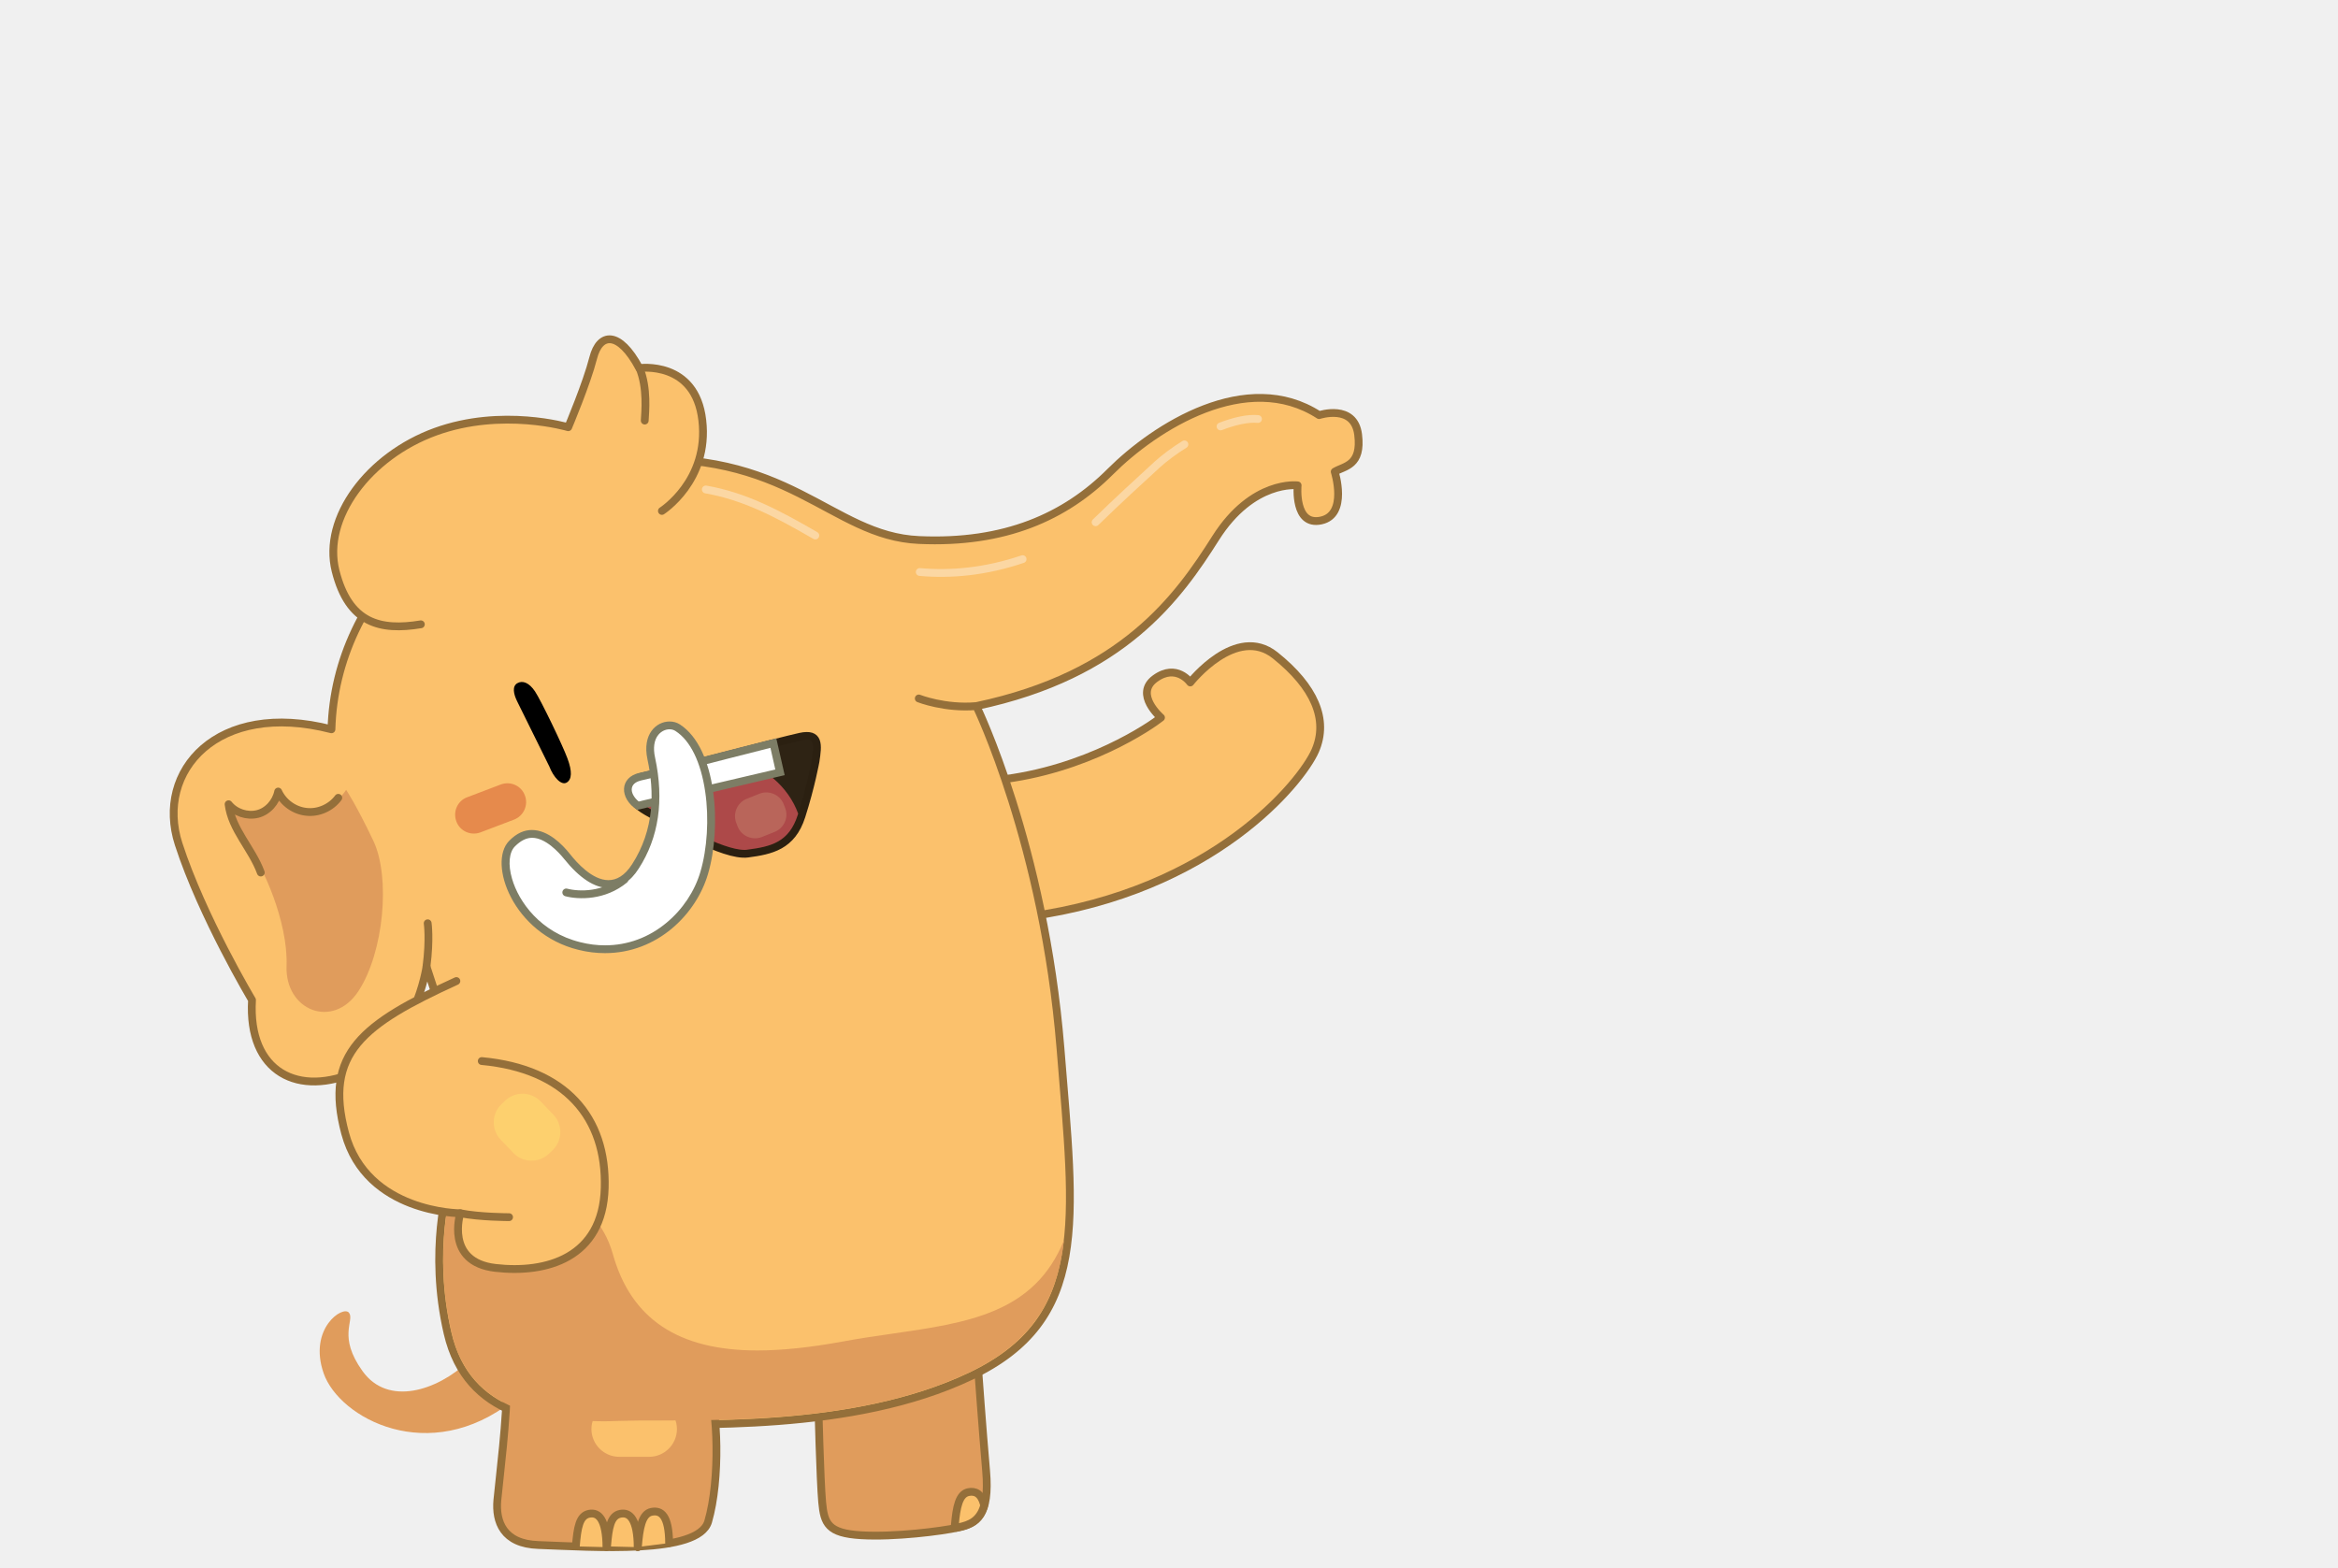
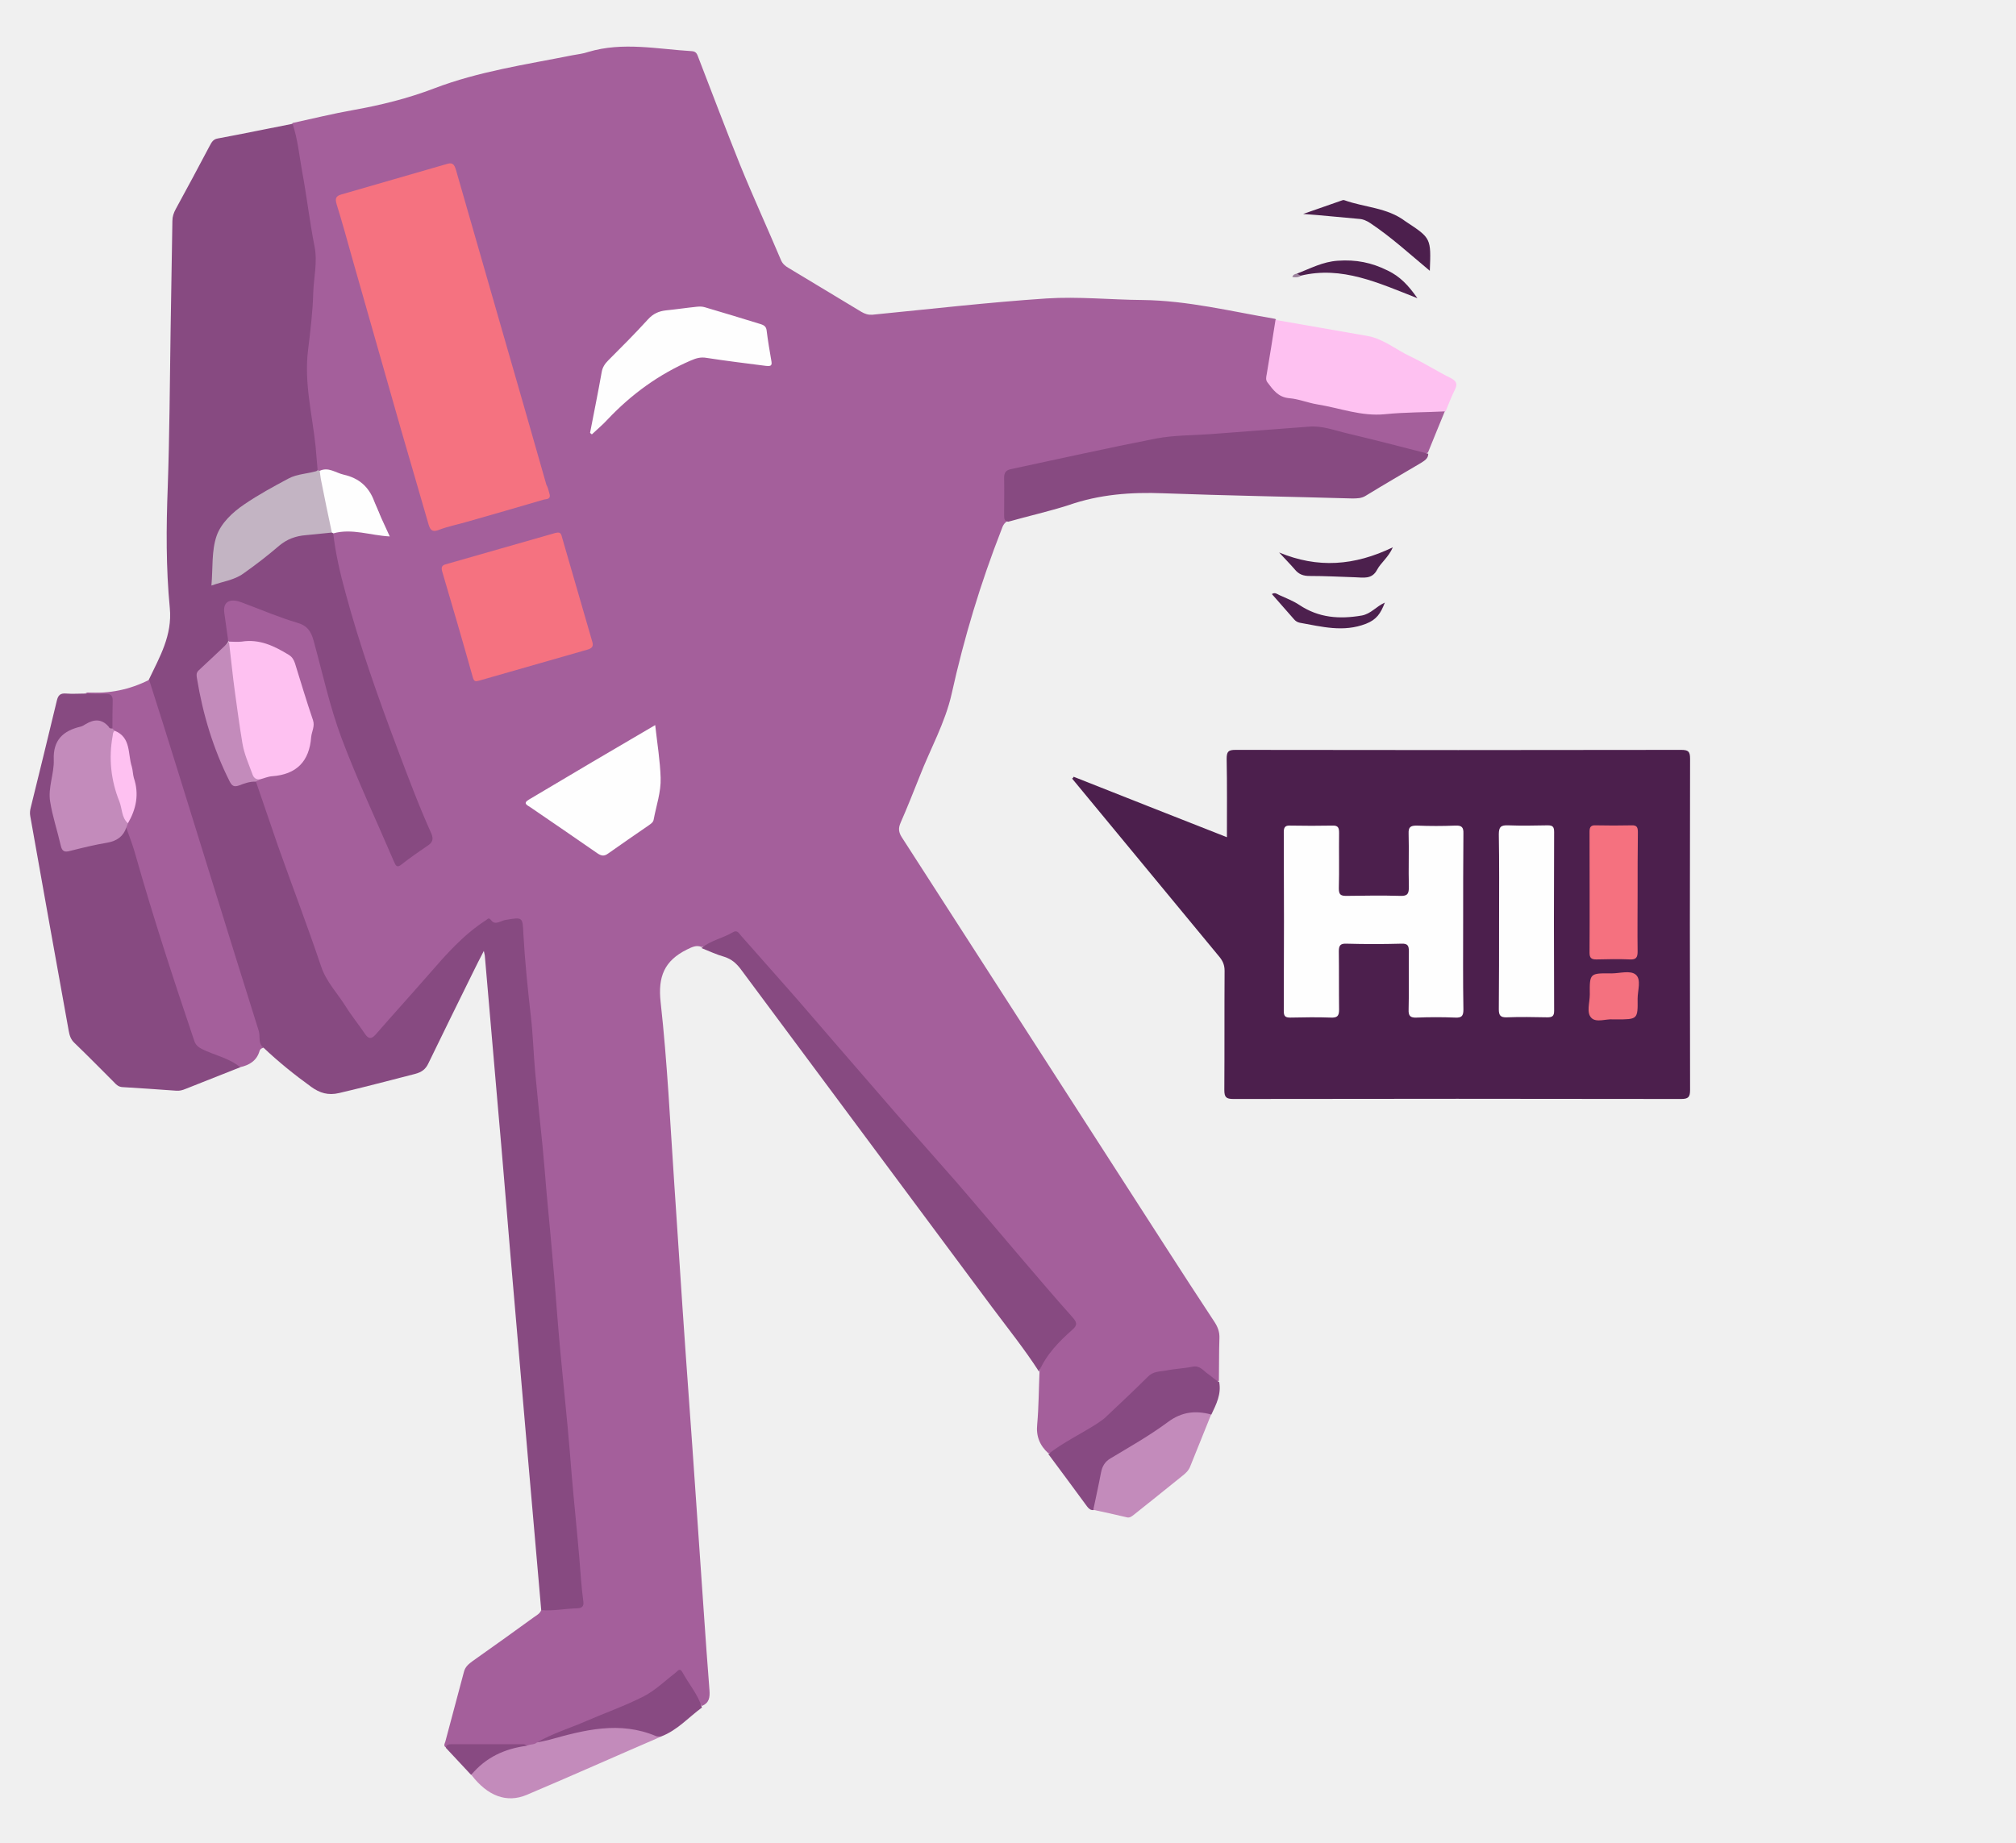
- <svg xmlns="http://www.w3.org/2000/svg" height="803.1" width="1197.829" viewBox="0 0 1197.828 803.1" id="Layer_1">
-   <path id="path6218" d="M419.214 718.721s1 40 2 51 3 16 20 17 41-2 50-4 16-6 14-29-4-51-4-51" class="st6" fill="#e09c5c" stroke="#946f3a" stroke-width="4" stroke-linecap="round" stroke-linejoin="round" stroke-miterlimit="10" />
-   <path id="path6220" d="M504.214 771.521l-.1-.6c-1.5-5.7-4.5-7-8-6.3-4.8 1-6.1 7.7-6.9 16.7 0 .4-.1.8-.1 1.3l.7.3c.4-.1.9-.2 1.3-.3 5.9-1.2 10.9-3.4 13.1-11.1z" class="st2" fill="#fbc16c" stroke="#946f3a" stroke-width="4" stroke-linecap="round" stroke-linejoin="round" stroke-miterlimit="10" />
-   <path id="path6222" d="M510.814 399.721c46-5 79-28 84-32 0 0-14-12-3-20s18 2 18 2 23.5-29.9 43.5-13.9c20 16 27.5 32.9 20.5 48.9s-52 72-147 85" class="st2" fill="#fbc16c" stroke="#946f3a" stroke-width="4" stroke-linecap="round" stroke-linejoin="round" stroke-miterlimit="10" />
-   <path id="path6224" d="M239.814 697.721c-16 15-41 23-54 5s-4-26-7-30-21 8-13 31 54 48 97 14" class="st4" fill="#e09c5c" />
-   <path id="path6226" d="M500.214 361.821s34.6 70.9 43.1 175.4c7.2 89 15 139-46 168s-142 24-180 25-78-4-88-47 .5-76.5.5-76.5 1.4-71.2-2.1-82.7-9.2-28.7-9.2-28.7-5.7 40.1-35.5 53.6c-29.8 13.6-56.1.8-53.9-36.5 0 0-25.5-42.6-37.6-79.9-12.1-37.3 19.8-73.9 78.3-58.8 2-71 63.6-130.7 149.1-137.7 85.4-7.1 106.3 38.7 151.9 40.7 44 2 75-12 98-35s70-53 107-29c0 0 18-6 20 10s-7 16-12 19c0 0 7 22-7 25s-12-18-12-18-23-3-42 27-47.2 70.2-122.6 86.1c-16.1 1.4-29.5-3.9-29.5-3.9" class="st2" fill="#fbc16c" stroke="#946f3a" stroke-width="4" stroke-linecap="round" stroke-linejoin="round" stroke-miterlimit="10" />
-   <path id="path6228" d="M259.814 704.721c0 23-4 53-5 64s3 22.4 21 23c28 1 82 5 87-12 6.3-21.6 5-58 0-70" class="st6" fill="#e09c5c" stroke="#946f3a" stroke-width="4" stroke-linecap="round" stroke-linejoin="round" stroke-miterlimit="10" />
-   <path id="path6230" d="M295.014 792.421c.8-9.7 1.8-15.7 6.8-16.7s8.8 3.1 8.9 17.1" class="st2" fill="#fbc16c" stroke="#946f3a" stroke-width="4" stroke-linecap="round" stroke-linejoin="round" stroke-miterlimit="10" />
-   <path id="path6232" d="M311.014 792.421c.8-9.7 1.8-15.7 6.8-16.7s8.8 3.1 8.9 17.1" class="st2" fill="#fbc16c" stroke="#946f3a" stroke-width="4" stroke-linecap="round" stroke-linejoin="round" stroke-miterlimit="10" />
-   <path id="path6234" d="M326.814 792.721c.8-9.7 2-17 7-18s8.9 2.1 9 16" class="st2" fill="#fbc16c" stroke="#946f3a" stroke-width="4" stroke-linecap="round" stroke-linejoin="round" stroke-miterlimit="10" />
-   <path id="path6236" d="M332.614 746.521h-15.4c-7.8 0-14.2-6.4-14.2-14.2 0-7.8 6.4-14.2 14.2-14.2h15.4c7.8 0 14.2 6.4 14.2 14.2 0 7.8-6.4 14.2-14.2 14.2z" fill="#fbc16c" />
-   <path id="path6238" d="M127.014 433.921c7.3 9.1 20.6 38.2 19.8 61-.9 22.9 23.8 32.8 36.8 13 13-19.8 16.6-58.4 7.6-77.2-9-18.9-13.9-26-13.9-26s-4.9 9-17.5 10.8c-12.6 1.8-13-3.1-17.3-9.8 0 0 .6 7.4-10.6 11.5-11.2 4.2-14.8-5-14.8-5s2.7 12.7 9.9 21.7z" class="st4" fill="#e09c5c" />
-   <path id="path6240" d="M309.314 728.321c-21.3 0-36.8-2.7-48.9-8.4-15.4-7.3-25-19.4-29.1-37.2-9.8-42 .4-75.1.5-75.4l.1-.3v-.3s.1-3.7.1-9.7c13.9.5 33.3 2.8 50.3 10.8 16.8 7.9 27.4 19.6 31.6 34.6 9.3 33.4 33.5 49.6 74.1 49.6 12.6 0 27-1.5 43.9-4.6 8.6-1.6 17.1-2.8 25.3-4 38.7-5.6 72.8-10.5 87.9-47.9-3.3 28.9-14.8 51.7-48.6 67.8-51.3 24.4-116.2 24.5-159.1 24.6-7.7 0-14.3 0-20.1.2-2.9.1-5.5.2-8 .2z" class="st4" fill="#e09c5c" />
-   <path id="path6242" d="M417.814 390.121c1.3-8.5 2-14.7-7.8-12.6-9.8 2.1-69.8 18-80.5 20.3-10.8 2.3-8.7 12.1 1.8 18s39.7 23.2 51.7 21.6c12-1.6 22.7-3.8 27.6-19.2 4.9-15.3 7.2-28.1 7.2-28.1z" fill="#2e2314" stroke="#2b2011" stroke-width="4" stroke-linecap="round" stroke-linejoin="round" stroke-miterlimit="10" />
-   <g transform="translate(-77.18575 15.82051)" id="g6244">
-     <path id="path6246" d="M458.6 419.7c-11.4 0-36.3-14.2-46.9-20.2l-2.2-1.3c-5.1-2.9-8.4-7.1-7.9-10.2.3-2 2.3-3.4 5.5-4.1 5.5-1.2 24-5.9 41.8-10.5l3.8-1c15.9 4.2 28.4 14.9 33.4 28.7l-.2.7c-4.5 14-13.6 16.2-25.9 17.8-.5.1-.9.1-1.4.1z" fill="#ad4949" />
+ <svg xmlns="http://www.w3.org/2000/svg" version="1.1" id="Layer_1" x="0px" y="0px" viewBox="0 0 780 713.2" style="enable-background:new 0 0 780 713.2;" xml:space="preserve">
+   <style type="text/css">
+ 	.st0{display:none;fill:#FDFDFD;}
+ 	.st1{fill:#A45F9B;}
+ 	.st2{fill:#874A81;}
+ 	.st3{fill:#4C1F4D;}
+ 	.st4{fill:#FEC1F1;}
+ 	.st5{fill:#874A82;}
+ 	.st6{fill:#C38BBB;}
+ 	.st7{fill:#884A82;}
+ 	.st8{fill:#4C204D;}
+ 	.st9{fill:#4D204E;}
+ 	.st10{fill:#9B829C;}
+ 	.st11{fill:#F57280;}
+ 	.st12{fill:#FEFEFE;}
+ 	.st13{fill:#C3B4C3;}
+ 	.st14{fill:#F5717F;}
+ 	.st15{fill:#F4717F;}
+ </style>
+   <g>
+     <g>
+       <path class="st0" d="M390,713.2c-128.8,0-257.7,0-386.5,0.1c-2.7,0-3.5-0.5-3.5-3.4C0.1,474.4,0.1,239,0,3.6C0,0.4,0.8,0,3.7,0    c257.5,0.1,515.1,0.1,772.6,0c3,0,3.7,0.5,3.7,3.6c-0.1,235.3-0.1,470.6,0,705.9c0,3.4-0.9,3.8-3.9,3.8    C647.4,713.2,518.7,713.2,390,713.2z" />
+       <path class="st1" d="M172.6,676.3c-1.1-0.6-0.6-1.4-0.3-2.3c2.4-9,4.8-18,7.2-27c0.5-2,1.9-3.1,3.4-4.2    c7.9-5.6,15.8-11.2,23.6-16.9c1.1-0.8,2.4-1.4,2.9-2.8c3.6-2.1,7.6-0.9,11.4-1.5c3-0.5,3.8-1.4,3.6-4.5    c-1.7-18.3-3.2-36.5-4.9-54.8c-1.7-18.1-3.3-36.3-4.9-54.4c-1.6-18-3.2-36-4.8-54.1c-1.4-15.4-2.9-30.8-4.2-46.2    c-1.3-15.3-3-30.5-4-45.9c-0.3-5.2-0.8-5.6-5.8-4.6c-1.8,0.4-3.7,0.9-5.6,0.3c-1.7-0.5-2.8,0.6-4.1,1.4c-7.4,5-13.2,11.8-19,18.5    c-6.2,7.2-12.6,14.1-18.8,21.4c-0.6,0.7-1.2,1.3-1.9,1.9c-2.7,2.3-4.1,2.4-6.2-0.5c-5-6.7-10-13.5-14.5-20.5    c-2.7-4.2-3.7-9.3-5.4-14c-7.1-19.6-14.1-39.3-21.1-58.9c-0.5-1.4-1.1-2.8-0.6-4.4c0.4-0.8,1.1-1.3,1.8-1.7    c3.8-1.6,7.8-2.5,11.8-3.5c2.9-0.7,4.3-2.4,5.2-5.2c2.4-7.3,3.6-14.4-0.1-21.7c-1.2-2.4-1.6-5.2-2.5-7.9    c-3.1-9.4-8.6-13.3-18.5-13.3c-2.6,0-5.3,0.5-7.8-0.7c-2.9-4.1-2.3-9-2.8-13.7c-0.1-1.4,1.2-2,2.4-2.5c2.4-0.9,4.7-0.4,6.9,0.4    c6.7,2.5,13.3,5.1,20.1,7.3c4.2,1.4,6.3,3.9,7.3,8c2.3,9.3,5.3,18.5,7.7,27.8c3.3,12.8,9.4,24.5,14.4,36.6    c2.6,6.2,5.3,12.4,8,18.6c1.1,2.5,2.2,3.1,4.4,1.2c2-1.7,4.2-3.2,6.4-4.6c2.8-1.8,3-3.8,1.8-6.7c-5.9-13.5-11.2-27.3-16.1-41.2    c-8-22.7-16.4-45.4-20.6-69.3c-0.3-1.5-0.7-2.9,0.2-4.4c2.8-1.8,5.8-1.9,9-1.4c3.2,0.5,6.4,1,9.6,1.4c0.4,0,0.7,0.1,1.1-0.1    c-1.4-13.6-10.9-22.6-25.1-23.5c-0.4-0.2-0.7-0.5-0.9-0.9c-1.9-8-2-16.3-3.5-24.4c-2.3-12.1-0.7-24.1,0.6-36.1    c1.5-14,1.9-27.8-1.3-41.6c-2.1-9-3.2-18.2-4.9-27.2c-0.3-1.5-0.5-3,0-4.4c7.8-1.7,15.5-3.6,23.4-5c10.7-1.9,21.2-4.5,31.4-8.4    c17.3-6.6,35.4-9.2,53.4-12.8c2.1-0.4,4.2-0.6,6.2-1.3c13.4-4,26.7-1.1,40.1-0.3c1.9,0.1,2.1,1.5,2.6,2.7    c5.3,13.7,10.5,27.5,16,41.2c5,12.3,10.6,24.5,15.8,36.8c0.6,1.5,1.6,2.4,3,3.2c9.4,5.7,18.8,11.3,28.2,17    c1.4,0.8,2.6,1.2,4.2,1.1c22.5-2.2,44.9-4.8,67.4-6.3c12.3-0.8,24.7,0.5,37.1,0.6c17.5,0.2,34.3,4.4,51.4,7.3    c1.3,1.4,0.8,3,0.6,4.6c-0.8,4.9-1.9,9.8-2.6,14.7c-0.6,4.6,1.5,8.3,5.9,9.4c10,2.4,20,5.3,30.3,6.5c8.3,1,16.9-0.4,25.3-0.8    c2.2-0.1,4.5-1,6.3,0.9c-2.2,5.4-4.5,10.9-6.7,16.4c-1.7,1.2-3.4,0.4-5,0c-10.3-2.6-20.6-5-30.8-8c-7-2.1-13.9-0.8-20.8-0.4    c-8.5,0.5-16.9,1.4-25.4,1.8c-17.2,0.7-34,3.6-50.6,7.5c-8.7,2.1-17.5,3.9-26.3,5.8c-3,0.6-4.3,2-4.1,5.1    c0.2,4.9-0.3,9.7,0.6,14.6c-1.5,0.7-2.1,1.9-2.6,3.4c-8.1,20.7-14.5,41.9-19.3,63.6c-2.5,11.2-8.3,21.4-12.4,32    c-2.4,6-4.8,12.1-7.4,18c-0.9,2.1-0.7,3.6,0.5,5.5c34,52.8,68,105.6,102,158.4c6.3,9.8,12.6,19.5,19,29.2c1.3,2,2,3.9,1.9,6.3    c-0.2,5.5-0.1,11-0.2,16.5c-2.2,0.5-3.4-1.2-4.8-2.4c-2.2-1.8-4.5-3.1-7.5-2.1c-0.6,0.2-1.2,0.1-1.9,0.2c-7.1,0.3-13,2.4-18,8.1    c-8.8,10-20,17.1-31.7,23.5c-0.7,0.4-1.4,0.7-2.1,0.7c-3.3-3-4.8-6.6-4.3-11.2c0.6-6.8,0.6-13.7,0.9-20.5c1-5.2,4.1-8.9,7.7-12.5    c7.6-7.7,7-4.8,0.2-12.9c-13-15.5-26.2-30.8-39.4-46.1c-11-12.7-22.1-25.4-33.2-38c-9.3-10.6-18.5-21.3-27.8-31.9    c-7.3-8.4-14.6-16.7-21.8-25.2c-2.1-2.5-4.1-3.1-7.1-1.4c-2.9,1.6-6,3.1-9.3,3.8c-2.1-0.9-3.7,0-5.8,1    c-8.6,4.3-11.2,10.4-10.1,20.3c2.6,23.4,3.7,47,5.3,70.6c1.1,16.1,2.1,32.1,3.2,48.2c1.6,23.7,3.4,47.3,5,71    c1.1,15.4,2.1,30.9,3.2,46.3c0.7,10.1,1.4,20.2,2.2,30.2c0.2,2.8-0.1,4.9-2.9,6.1c-2.8-3.2-4.6-7.1-6.8-10.7    c-1.2-2.1-2.5-2.7-4.4-0.9c-9.4,9.2-21.9,12.7-33.4,17.8c-6.3,2.8-12.8,4.8-18.9,8.2c-1.5,0.9-3,1.2-4.7,1.1    C193.1,676,182.8,675.9,172.6,676.3z" />
+       <path class="st2" d="M99,302.4c2.9,8.4,5.7,16.7,8.6,25.1c5.5,15.5,11.4,30.9,16.6,46.4c2,6,6.3,10.4,9.5,15.5    c2.3,3.7,5.1,7.1,7.5,10.7c1.3,1.9,2.4,2.2,4.1,0.3c6.8-7.8,13.7-15.4,20.5-23.2c6.7-7.7,13.4-15.4,22.1-21c0.8-0.5,1.1-1.4,2.2,0    c1.5,2,3.7,0.1,5.5-0.2c6.7-1.1,6.6-1.2,6.9,5.5c0.6,10.6,1.7,21.3,2.9,31.9c0.8,6.9,1,13.9,1.6,20.8c0.9,9.8,1.9,19.5,2.9,29.2    c0.6,6.2,1.1,12.4,1.6,18.5c1,10.6,2,21.2,2.9,31.9c0.8,9.8,1.5,19.6,2.4,29.3c0.9,9.6,1.9,19.2,2.8,28.9    c0.6,6.3,1.1,12.6,1.6,18.9c0.9,10.5,2,21,2.9,31.5c0.5,5.8,0.8,11.6,1.6,17.4c0.2,1.6-0.3,2.5-2.2,2.6c-4.7,0.1-9.4,1.1-14.1,0.7    c-1.8-20.6-3.6-41.3-5.4-61.9c-2.2-25.1-4.3-50.2-6.5-75.4c-1.6-18.9-3.1-37.8-4.8-56.7c-1.7-19.6-3.4-39.3-5.1-59    c0-0.5-0.2-0.9-0.4-2.1c-1.6,3.1-2.9,5.6-4.1,8.1c-5.8,11.8-11.6,23.5-17.3,35.3c-1.1,2.4-2.6,3.5-5.2,4.2    c-9.8,2.5-19.5,5.1-29.4,7.4c-4.2,1-7.5,0-10.8-2.4c-6.5-4.7-12.7-9.7-18.5-15.2c-1.3-0.4-2-1.3-2.3-2.6    c-3.1-13.6-7.9-26.8-12-40.2c-9.6-31.1-19.3-62.3-29-93.4c-0.6-2-1.7-4-1-6.2c4.2-8.8,9.1-17.1,8.1-27.7    c-1.5-15.5-1.4-31.2-0.8-46.8c0.7-20.1,0.8-40.2,1.1-60.3c0.2-14.2,0.5-28.5,0.7-42.7c0-1.7,0.5-3.1,1.3-4.6    c4.4-8.1,8.8-16.2,13.1-24.4c0.7-1.3,1.3-2.6,3.1-2.9c9.7-1.8,19.3-3.8,29-5.7c2,6,2.6,12.3,3.7,18.5c1.8,9.6,2.9,19.4,4.8,29    c1.2,6.1-0.3,11.9-0.5,17.8c-0.2,7.4-1.1,14.8-2,22.2c-1.6,12.7,1.6,24.9,2.9,37.3c0.3,3.1,0.5,6.2,0.8,9.3    c-1.1,1.7-3,1.7-4.6,2.1c-13.1,3.9-24.3,10.8-32.8,21.7c-1.8,2.3-1.5,5.2-1.9,7.9c-0.4,2.8,0,5.7-0.6,8.6c-0.4,1.8,0.3,2.7,2.2,2    c3.4-1.1,7-2,9.8-4.4c4-3.4,8.4-6.3,12.4-9.7c2.7-2.3,5.6-3.8,9.1-4c3.8-0.2,7.7-1,11.5-0.7c0.4,0.1,0.7,0.4,0.9,0.7    c0.9,7.9,2.7,15.7,4.8,23.3c5.5,20.3,12.5,40.2,19.9,59.8c4.2,11.2,8.4,22.4,13.3,33.3c0.8,1.9,0.6,3.3-1.2,4.5    c-3.5,2.4-7,4.8-10.3,7.4c-1.8,1.5-2.3,0.5-2.9-0.9c-6.8-15.9-14.2-31.6-20.3-47.8c-4.6-12.3-7.4-25.3-10.9-38    c-1-3.5-2.4-5.7-6.3-6.8c-6.8-2-13.3-4.8-20-7.3c-0.9-0.4-1.9-0.7-2.8-1c-3.9-1-6,0.7-5.4,4.6c0.5,3.6,1,7.1,1.5,10.7    c0,0.2-0.1,0.4-0.1,0.6c-2.5,3.6-5.9,6.4-9,9.5c-1.8,1.8-2.3,3.6-1.8,6c2.3,12.5,5.6,24.5,11.5,35.9c1.3,2.4,2.5,3,5,2.2    C95.6,301.9,97.4,300.8,99,302.4z" />
+       <path class="st3" d="M415.4,300.6c19.6,7.8,39.3,15.5,59.3,23.4c0-10.4,0.1-20.3-0.1-30.3c0-2.8,0.6-3.5,3.4-3.5    c57.5,0.1,114.9,0.1,172.4,0c2.8,0,3.5,0.6,3.5,3.4c-0.1,42.7-0.1,85.5,0,128.2c0,2.8-0.7,3.5-3.5,3.5    c-57.7-0.1-115.4-0.1-173.2,0c-2.8,0-3.5-0.7-3.5-3.5c0.1-15.4,0-30.7,0.1-46.1c0-2.1-0.6-3.7-2-5.4c-19-23-38-46-57-69    C415.2,301.1,415.3,300.8,415.4,300.6z" />
+       <path class="st2" d="M93,413c-7.1,2.8-14.1,5.6-21.2,8.4c-1.2,0.5-2.3,0.8-3.6,0.7c-7-0.5-14-1-20.9-1.4c-1.4-0.1-2.3-0.9-3.1-1.8    c-5.1-5.1-10.2-10.3-15.4-15.3c-1.4-1.3-1.9-2.9-2.2-4.6c-5-27.7-10-55.5-14.9-83.2c-0.2-1.1-0.1-2.2,0.2-3.3    c3.4-13.8,6.8-27.6,10.1-41.4c0.5-2.1,1.4-2.9,3.6-2.7c2.5,0.2,5,0,7.5,0c2.8-0.5,5.7,0,8.5-0.3c2.3-0.2,3.2,1,3.2,3    c0.1,3.3,0.5,6.7-0.3,10c-1,2.1-2.5,1.4-3.7,0.4c-2.4-1.9-4.8-1.6-7.3-0.3c-0.4,0.2-0.9,0.4-1.4,0.6c-11.5,5-8.3,2.9-10.6,14.2    c-2.1,10.2-0.2,19.8,2.6,29.4c0.7,2.4,1.8,3.3,4.3,2.6c2.6-0.7,5.3-1.3,8-1.9c4.7-1,9.6-1.5,12.5-6.2c2.1,0.4,2,2.4,2.4,3.8    c7.7,25,15.2,50.1,23.6,74.9c1.4,4,3.4,6.7,7.4,8c2.6,0.8,5.1,2.1,7.6,3.2C91.2,410.5,93,410.9,93,413z" />
+       <path class="st2" d="M390.1,201.9c-1.5-0.2-1.6-1.2-1.6-2.5c0-4.9,0.1-9.7,0-14.6c0-1.8,0.7-2.8,2.4-3.2    c18.8-4,37.5-8.2,56.4-11.9c6.9-1.3,14.1-1.2,21.1-1.7c12.7-1,25.5-1.9,38.2-2.9c5.1-0.4,9.8,1.5,14.6,2.6    c10.5,2.5,21,5.2,31.4,7.9c0,1.9-1.5,2.7-2.9,3.6c-7.1,4.2-14.2,8.3-21.2,12.6c-1.7,1.1-3.5,1.1-5.4,1.1    c-24.3-0.7-48.6-1.1-72.9-2c-12.6-0.5-24.8,0.4-36.8,4.6C405.9,197.9,397.9,199.7,390.1,201.9z" />
+       <path class="st1" d="M43.5,281.9c0-3.5,0-6.9,0.1-10.4c0.1-2.2-0.6-3.1-2.9-3c-2.6,0.1-5.2,0-7.8-0.1c0.3-0.1,0.7-0.4,1-0.4    c8.4,0.5,16.3-1.1,23.8-4.9c3.7,11.6,7.4,23.2,11,34.9c4.5,14.5,9,29,13.5,43.5c5.9,19.1,11.9,38.3,17.9,57.4    c0.7,2.2-0.4,4.9,1.9,6.6c-0.8,0.1-1.4,0.5-1.6,1.3c-1.1,3.7-3.9,5.4-7.5,6.2c-4.3-3.6-9.9-4.6-14.7-7c-1.6-0.8-2.6-1.7-3.1-3.4    c-8-23.7-15.8-47.5-22.6-71.5c-1-3.7-2.4-7.3-3.7-10.9c-0.5-0.7-0.2-1.5-0.1-2.2c3.4-5.9,3.6-11.9,1.7-18.4    c-0.8-2.5-1.1-5.1-1.4-7.7c-0.5-3.5-1.8-6.4-4.8-8.5C43.8,283,43.5,282.5,43.5,281.9z" />
+       <path class="st2" d="M271.4,366.9c3.6-3,8.3-3.8,12.3-6.2c1.6-0.9,2.3,0.6,3,1.4c6.1,6.9,12.2,13.8,18.3,20.7s12,13.9,18.1,20.9    c8,9.2,15.9,18.4,23.9,27.6c7.6,8.7,15.3,17.3,22.9,26c8.4,9.7,16.6,19.5,24.9,29.2c6.6,7.7,13.2,15.5,20,23.1    c1.8,2,2.3,3.1,0.1,5c-5.2,4.6-10.1,9.6-12.9,16.2c-5.6-8.7-12.1-16.8-18.3-25.1c-32.3-43.5-64.7-87-97-130.5    c-1.7-2.3-3.6-4-6.4-4.9C277.4,369.5,274.4,368.1,271.4,366.9z" />
+       <path class="st4" d="M559.3,159.2c-7.8,0.4-15.7,0.3-23.5,1.1c-9.1,0.9-17.4-2.4-26.1-3.8c-3.7-0.6-7.2-2.1-10.9-2.4    c-4.3-0.4-6.2-3.2-8.4-6.1c-0.8-1-0.5-2.1-0.3-3.2c1.2-7,2.3-14,3.4-21c11.8,2.1,23.7,4.1,35.5,6.2c6.3,1.1,11.2,5.4,16.8,8    c5.3,2.5,10.2,5.7,15.5,8.3c2.1,1.1,2.7,2.2,1.7,4.3C561.6,153.4,560.5,156.3,559.3,159.2z" />
+       <path class="st5" d="M405.6,562.7c5.9-4.6,12.7-7.8,18.9-11.8c1-0.7,2.1-1.4,3-2.2c5.6-5.3,11.2-10.5,16.7-16c2-2,4.5-1.9,6.9-2.3    c3.4-0.7,6.9-0.8,10.3-1.5c2.9-0.6,4.3,1.7,6.1,2.9c1.4,0.9,2.6,2.3,4.2,3c0.9,4.7-1.1,8.6-3,12.6c-2,1.3-4.1,0.3-6.1,0    c-2.1-0.3-3.9,0-5.7,1.1c-9,5.6-17.8,11.3-26.8,16.9c-1.7,1.1-2.5,2.7-2.9,4.6c-0.7,3.7-1.4,7.3-2.2,11c-0.3,1.3-0.3,2.8-1.9,3.4    c-1.1,0.1-1.8-0.5-2.5-1.4C415.6,576.2,410.6,569.4,405.6,562.7z" />
+       <path class="st6" d="M423,584.3c1-4.8,2.1-9.7,3-14.5c0.5-2.4,1.5-4.2,3.8-5.5c7.5-4.5,15.1-8.8,22.1-14c5.4-4,10.7-4.5,16.7-2.9    c-2.7,6.7-5.4,13.4-8.1,20.1c-0.6,1.6-1.8,2.7-3.1,3.7c-6.2,5-12.4,10-18.7,15c-0.8,0.6-1.6,1.3-2.7,1    C431.7,586.2,427.4,585.2,423,584.3z" />
+       <path class="st6" d="M203.9,675.6c1.2-0.7,2.8-0.3,3.9-1.3c11.2-4.3,22.6-7.4,34.8-6.5c4.8,0.4,9.2,1.6,13.3,4.2    c-17.4,7.5-34.6,15.2-52.1,22.6c-7.8,3.3-15.2,0.4-21.4-7.7c3.7-6.4,9.1-10.2,16.5-11C200.5,675.7,202.2,675,203.9,675.6z" />
+       <path class="st7" d="M255.8,672c-0.6,0-1.3,0.1-1.9-0.1c-14.1-6-27.8-2.4-41.4,1.4c-1.6,0.4-3.1,0.7-4.7,1    c6-3.5,12.7-5.5,19.1-8.3c7.4-3.2,15.1-5.9,22.3-9.6c4.4-2.3,8.2-6,12.2-9.1c0.8-0.6,1.6-2,2.6-0.2c2.5,4.6,6,8.6,7.6,13.7    C266.4,664.6,262.1,669.6,255.8,672z" />
+       <path class="st3" d="M553.2,104.8c-7.9-6.6-15-13.1-23.1-18.5c-1.4-0.9-2.7-1.5-4.4-1.6c-7.2-0.6-14.3-1.4-21.5-1.9    c4.9-1.7,9.7-3.4,14.6-5.1c0.5-0.2,1-0.4,1.4-0.2c7.8,2.8,16.5,2.8,23.5,8.1c0.1,0.1,0.2,0.1,0.3,0.2    C553.7,92.2,553.7,92.2,553.2,104.8z" />
+       <path class="st8" d="M494.9,213.8c14.9,6.2,29.1,5.2,44-2c-1.7,3.9-4.6,5.9-6.1,8.7c-2,3.8-5.3,3-8.5,2.9    c-5.9-0.2-11.7-0.5-17.6-0.5c-2.4,0-4.2-0.6-5.8-2.6C499,218.1,496.9,216,494.9,213.8z" />
+       <path class="st9" d="M501.8,105.9c5.2-2,9.9-4.6,15.8-5c7-0.5,13.1,0.7,19.3,3.8c4.8,2.3,8,5.7,11.5,10.7    c-15.1-5.9-29.2-12.6-45.2-8.7C502.6,106.8,501.7,107.3,501.8,105.9z" />
+       <path class="st9" d="M535.8,233.2c-1.6,4.2-3.2,6.6-7.3,8.2c-8.8,3.4-17.1,1.1-25.6-0.4c-0.9-0.2-1.6-0.6-2.2-1.3    c-2.9-3.3-5.7-6.5-8.6-9.8c1.2-0.8,2,0,2.9,0.4c2.6,1.2,5.3,2.2,7.7,3.8c7.5,5,15.5,5.6,24.2,4.1    C530.5,237.5,532.3,234.8,535.8,233.2z" />
+       <path class="st7" d="M203.9,675.6c-8.6,1.1-16,4.5-21.6,11.3c-3.3-3.5-6.5-7-9.8-10.5c0.2-1.3,1.1-1.4,2.2-1.4    c9.3,0,18.6,0,27.9,0C203.1,675,203.5,675.4,203.9,675.6z" />
+       <path class="st10" d="M501.8,105.9c0.5,0.3,1,0.5,1.5,0.8c-1,0.7-2,0.7-3.3,0.5C500.3,106.3,501,106,501.8,105.9z" />
+       <path class="st11" d="M212.7,191.5c0.3,1.9-1.6,1.6-2.5,1.9c-9.8,2.9-19.6,5.7-29.4,8.5c-3.7,1.1-7.5,1.8-11.1,3.2    c-2.6,1-3.3-0.2-3.9-2.2c-3.5-12.2-7.1-24.4-10.6-36.5c-6.3-22-12.5-44-18.8-66c-2-7.2-4-14.4-6.2-21.5c-0.6-2.1-0.2-3,1.7-3.6    c13.7-4,27.5-7.9,41.2-11.9c2-0.6,2.7,0.3,3.3,2.3c5.6,19.6,11.3,39.2,16.9,58.8c6.1,21,12.1,42.1,18.1,63.1    C212,188.6,212.3,190,212.7,191.5z" />
+       <path class="st11" d="M215.2,206.2c1.9-0.5,2,0.9,2.3,1.9c3.9,13.5,7.8,27,11.7,40.4c0.5,1.8-0.3,2.4-1.9,2.9    c-14,4-27.9,8-41.9,12c-1.5,0.4-2,0.4-2.5-1.4c-3.8-13.6-7.8-27.2-11.8-40.8c-0.4-1.4-0.3-2.4,1.3-2.8c14.1-4,28.2-8.1,42.3-12.1    C214.9,206.2,215.2,206.2,215.2,206.2z" />
+       <path class="st12" d="M253.5,280.6c0.8,7.2,1.9,13.8,2.1,20.4c0.2,5.5-1.7,10.8-2.7,16.2c-0.2,1.1-1.1,1.6-1.9,2.2    c-5.2,3.6-10.5,7.2-15.7,10.9c-1.6,1.2-2.7,0.9-4.2-0.1c-8.6-6-17.3-11.9-25.9-17.8c-1.2-0.8-3.1-1.5-0.5-3    C220.8,299.8,236.9,290.3,253.5,280.6z" />
+       <path class="st12" d="M228.3,167.5c1.5-7.8,3.1-15.6,4.5-23.5c0.3-1.8,1.2-3.2,2.5-4.5c5.2-5.2,10.4-10.4,15.4-15.9    c2-2.2,4.2-3.2,7.1-3.5c4-0.4,7.9-1,11.9-1.4c1-0.1,2-0.1,3,0.2c7.2,2.1,14.3,4.3,21.5,6.5c1.3,0.4,2.2,0.9,2.4,2.4    c0.5,4.1,1.2,8.1,1.9,12.2c0.3,1.8-0.8,1.7-2.1,1.6c-7.7-1-15.3-1.9-23-3.1c-2.3-0.4-4,0.1-6.1,1c-12.3,5.3-22.9,13-32.1,22.7    c-1.9,2.1-4.1,3.9-6.2,5.9C228.7,167.9,228.5,167.7,228.3,167.5z" />
+       <path class="st4" d="M88.6,248.3c1.6,0,3.3,0.2,4.9,0c6.9-1.1,12.6,1.7,18.2,5.1c1.3,0.8,1.9,1.8,2.4,3.2c2.3,7.4,4.5,14.8,7,22.1    c0.8,2.4-0.5,4.4-0.7,6.5c-0.7,9.4-5.6,14.5-15.1,15.2c-1.6,0.1-3.1,0.8-4.7,1.2c-2.7,1-3.6-1-4.3-2.8c-1.8-4.6-3.5-9.3-4.2-14.3    c-1.5-10.5-2.8-21-4.2-31.5C87.6,251.3,87.5,249.7,88.6,248.3L88.6,248.3z" />
+       <path class="st13" d="M128.4,206.1c-3.3,0.3-6.7,0.7-10,1c-3.9,0.3-7.3,1.5-10.4,4.1c-4.4,3.8-9.1,7.4-13.9,10.8    c-3.5,2.5-7.8,3-12.3,4.6c0.6-6.7,0-13.4,2-19.2c1.7-4.9,6.1-9.1,10.7-12.2c5.4-3.7,11.3-6.9,17.1-10c3.5-1.9,7.7-1.8,11.5-3.1    c0.2,0,0.5,0.1,0.7,0.1c1.2,1.1,1.3,2.6,1.6,4.1c1.2,5,2.2,10.1,3.3,15.2C129,203,129.6,204.6,128.4,206.1z" />
+       <path class="st6" d="M88.6,248.4c0.8,6.5,1.4,13,2.3,19.5c0.9,6.6,1.8,13.2,2.9,19.8c0.7,4.2,2.5,8.1,3.9,12    c0.5,1.4,1.4,2,2.8,1.9c-0.5,0.3-1.1,0.6-1.6,0.9c-2.3-0.1-4.4,0.7-6.5,1.5c-1.8,0.6-2.6,0.2-3.5-1.5c-6.4-12.7-10.4-26-12.7-40    c-0.2-1.2-0.3-2.1,0.6-3C80.9,255.7,84.8,252,88.6,248.4z" />
+       <path class="st12" d="M128.4,206.1c-1.4-6.6-2.8-13.2-4.1-19.9c-0.3-1.3-0.4-2.7-0.6-4c3.4-1.6,6.2,0.8,9.3,1.5    c5.8,1.3,9.7,4.6,11.8,10.3c1.7,4.5,3.9,8.9,6,13.6c-7.6-0.4-14.6-3.2-21.8-1.2C128.8,206.3,128.6,206.2,128.4,206.1z" />
+       <path class="st12" d="M566.1,357c0,11.2-0.1,22.5,0.1,33.7c0,2.5-0.7,3.2-3.1,3.1c-5-0.2-10-0.2-15,0c-2.4,0.1-3.2-0.6-3.1-3.1    c0.2-7.5,0-15,0.1-22.5c0-2.2-0.4-3.1-2.9-3c-7.1,0.2-14.2,0.2-21.3,0c-2.4-0.1-2.9,0.8-2.9,3c0.1,7.5,0,15,0.1,22.5    c0,2.5-0.7,3.2-3.2,3.1c-5.2-0.2-10.5-0.1-15.7,0c-2,0-2.5-0.6-2.5-2.6c0.1-23.1,0.1-46.2,0-69.3c0-2.1,0.9-2.5,2.7-2.4    c5.4,0.1,10.7,0.1,16.1,0c2.3-0.1,2.6,0.9,2.6,2.9c-0.1,7.1,0.1,14.2-0.1,21.4c0,2.4,0.7,2.9,2.9,2.9c7-0.1,14-0.2,21,0    c2.8,0.1,3.2-1,3.2-3.5c-0.2-6.9,0.1-13.7-0.1-20.6c-0.1-2.5,0.7-3.1,3.1-3.1c5,0.2,10,0.2,15,0c2.4-0.1,3.2,0.6,3.1,3.1    C566.1,334,566.1,345.5,566.1,357z" />
+       <path class="st12" d="M580,356.2c0-11.1,0.1-22.2-0.1-33.3c0-2.9,0.8-3.6,3.6-3.5c5.1,0.2,10.2,0.1,15.3,0c2,0,2.5,0.6,2.5,2.6    c-0.1,23.1-0.1,46.2,0,69.2c0,2-0.7,2.5-2.6,2.5c-5.2-0.1-10.5-0.2-15.7,0c-2.5,0.1-3.1-0.8-3.1-3.1    C580,379.2,580,367.7,580,356.2z" />
+       <path class="st14" d="M633.6,345.1c0,7.8-0.1,15.5,0,23.2c0,2.2-0.6,3.1-2.9,3c-4.4-0.2-8.7-0.1-13.1,0c-1.9,0-2.6-0.6-2.6-2.6    c0.1-15.6,0-31.2,0-46.9c0-1.8,0.6-2.5,2.4-2.4c4.6,0.1,9.2,0.1,13.9,0c2.2-0.1,2.4,1,2.4,2.8    C633.6,329.9,633.6,337.5,633.6,345.1z" />
+       <path class="st15" d="M624.1,394.5c-2.5-0.3-6.5,1.4-8.4-0.6c-2-2-0.6-5.9-0.6-9c-0.1-8.3,0-8.3,8.4-8.2c3.2,0,7.3-1.3,9.4,0.5    c2.2,1.9,0.7,6.1,0.7,9.3c0.1,8,0,8-8.2,8C625.2,394.5,624.9,394.5,624.1,394.5z" />
+       <path class="st6" d="M43.5,281.9c0.3,0.3,0.5,0.6,0.8,0.8c0.7,3.1-0.4,6.2-0.5,9.3c-0.3,5.5,1,10.6,2.7,15.8    c1.2,3.6,2.2,7.1,3,10.8c-0.2,0.5-0.4,1.1-0.6,1.6c-1.2,3.5-3.6,5.2-7.3,5.9c-4.9,0.8-9.7,2-14.5,3.2c-2.1,0.6-3.1,0.2-3.6-2.1    c-1.3-5.7-3.2-11.3-4.1-17c-0.9-5.4,1.6-10.8,1.4-16.2c-0.3-7.6,3.6-11.2,10.4-12.8c0.7-0.2,1.4-0.6,2-1c3.2-1.9,6.2-2.1,8.9,1.1    C42.3,281.9,42.9,282,43.5,281.9z" />
+       <path class="st4" d="M49.5,318.6c-2.5-2.2-2.2-5.6-3.3-8.4c-3.3-8.2-4.2-16.8-2.6-25.5c0.1-0.7,0.1-1.5,0.8-1.9    c6.4,2.6,5,9,6.6,13.9c0.4,1.4,0.4,3,0.8,4.4C53.9,307.3,52.7,313.1,49.5,318.6z" />
+     </g>
  </g>
-   <g transform="translate(-77.18575 15.82051)" id="g6248">
-     <path id="path6250" d="M404 397c-3.6-2.6-5.6-6.3-5-9.5.5-2.8 2.7-4.7 6.3-5.4 5.8-1.2 25.1-6.2 43.7-11 8.9-2.3 17.5-4.5 24.3-6.2l3.4 15L404 397z" class="st33" fill="#fff" />
-     <path id="path6252" d="M471.9 367.4l2.5 11.1-70 16.4c-2.5-2.1-3.9-4.7-3.5-6.9.5-2.6 3.2-3.5 4.8-3.9 5.8-1.2 25.1-6.2 43.8-11 8.2-2.1 16-4.1 22.4-5.7m3-4.9c-20.4 5.1-61.2 15.8-70 17.7-10.3 2.2-10.6 13-1.3 19l75.6-17.8-4.3-18.9z" class="st42" fill="#7d7d65" />
-   </g>
-   <path id="path6254" d="M215.614 319.921c-20.7 3.4-36.9-.3-43.7-27.4-6.8-27.1 17-58.9 51.2-71.3 34.2-12.4 68-2.3 68-2.3s9.5-22.5 12.8-35.5c3.3-13 13.3-14.1 23.6 5.2 0 0 28.8-4.1 32.3 26.8 3.6 30.9-20.7 46.4-20.7 46.4" class="st2" fill="#fbc16c" stroke="#946f3a" stroke-width="4" stroke-linecap="round" stroke-linejoin="round" stroke-miterlimit="10" />
-   <path id="path6256" d="M327.614 188.521c4.3 10.3 2.9 22.9 2.7 27" class="st2" fill="#fbc16c" stroke="#946f3a" stroke-width="4" stroke-linecap="round" stroke-linejoin="round" stroke-miterlimit="10" />
-   <g transform="translate(-77.18575 15.82051)" id="g6258">
-     <path id="path6260" d="M358.6 376.9c2.2 5.7 6.2 9.9 8.9 8.3 2.7-1.6 2.9-5.7.4-12.4-2.4-6.6-13.6-29.8-16.6-34.3-3-4.5-6.4-5.8-9.1-4.2-2.7 1.6-1.9 5.5-.1 9.2 1.9 3.8 16.5 33.4 16.5 33.4z" />
-   </g>
-   <g transform="translate(-77.18575 15.82051)" id="g6262">
-     <path id="path6264" d="M387.3 470.6c-4.3 0-8.8-.5-13.2-1.6-21.2-5.2-32.9-21.5-36.5-34-2.3-8-1.6-14.9 2-18.5 3.2-3.3 6.7-5 10.2-5 7.5 0 14.4 7.2 17.8 11.5 7.6 9.5 14.8 14.3 21.4 14.3 5.3 0 9.9-3 13.7-9 10-15.4 12.7-34.1 8.2-55.4-1.5-7.1.3-11.2 2.1-13.4 1.8-2.3 4.5-3.6 7.3-3.6 1.6 0 3 .4 4.2 1.2 18.2 11.8 20.2 52 13.6 74.4-5.6 18.8-23.9 39.1-50.8 39.1z" class="st33" fill="#fff" />
-     <path id="path6266" d="M420.2 357.9c1.2 0 2.2.3 3.1.9 7.6 4.9 13 16 15.2 31.2 2 13.6 1 29.3-2.5 41-2.9 9.9-9.1 19.2-17.3 26-9.1 7.6-20 11.6-31.5 11.6-4.2 0-8.4-.5-12.7-1.6-20.4-5-31.6-20.7-35-32.6-2.1-7.2-1.5-13.5 1.5-16.5 2.9-2.9 5.8-4.4 8.8-4.4 6.9 0 13.7 7.5 16.3 10.7 8 10 15.7 15 22.9 15 6 0 11.2-3.3 15.4-9.9 10.3-15.9 13.1-35 8.4-56.9-1.1-4.9-.5-9.1 1.7-11.7 1.5-1.8 3.6-2.8 5.7-2.8m0-4c-6.7 0-14.1 6.4-11.3 19.4 3.6 16.6 3.6 36-7.9 53.8-3.8 5.9-8 8.1-12.1 8.1-8.2 0-16.1-8.8-19.8-13.5-3.8-4.8-11.1-12.2-19.4-12.2-3.8 0-7.7 1.5-11.7 5.6-11 11.3 2 47.6 35.5 55.8 4.7 1.2 9.3 1.7 13.7 1.7 26.7 0 46.6-19.8 52.7-40.5 7.1-24 4.6-64.4-14.4-76.7-1.5-1-3.4-1.5-5.3-1.5z" class="st42" fill="#7d7d65" />
-   </g>
-   <path id="path6268" d="M290.114 457.321c6.5 1.7 19.4 2 29.8-6.6" fill="none" stroke="#7d7d65" stroke-width="4" stroke-linecap="round" stroke-linejoin="round" stroke-miterlimit="10" />
-   <path id="path6270" d="M173.314 408.821c-3.7 5-10.1 7.9-16.3 7.2-6.2-.6-11.9-4.7-14.5-10.4-1.1 5.4-5.3 10.2-10.6 11.5-5.3 1.3-11.4-.7-14.8-5 1.6 13 12 22.7 16.5 35" fill="none" stroke="#946f3a" stroke-width="4" stroke-linecap="round" stroke-linejoin="round" stroke-miterlimit="10" />
-   <path id="path6272" d="M263.314 420.021l-17.1 6.5c-5 1.9-10.6-.6-12.4-5.6-1.9-5 .6-10.6 5.6-12.4l17.1-6.5c5-1.9 10.6.6 12.4 5.6 1.9 4.9-.6 10.5-5.6 12.4z" fill="#e68a4c" />
-   <path id="path6274" d="M625.314 218.521c7.3-2.8 14.1-4.3 19.2-3.8" class="st34" fill="none" stroke="#fbd7a3" stroke-width="4" stroke-linecap="round" stroke-linejoin="round" stroke-miterlimit="10" />
-   <path id="path6276" d="M561.314 267.621c11.7-11.4 21.9-20.7 31.6-29.6 3.9-3.5 8.7-7.1 13.9-10.3" class="st34" fill="none" stroke="#fbd7a3" stroke-width="4" stroke-linecap="round" stroke-linejoin="round" stroke-miterlimit="10" />
-   <path id="path6278" d="M471.214 293.121c15.7 1.4 33.6-.1 52.7-6.6" class="st34" fill="none" stroke="#fbd7a3" stroke-width="4" stroke-linecap="round" stroke-linejoin="round" stroke-miterlimit="10" />
-   <path id="path6280" d="M361.614 250.821c19.9 3.5 36.4 12.2 56.1 23.6" class="st34" fill="none" stroke="#fbd7a3" stroke-width="4" stroke-linecap="round" stroke-linejoin="round" stroke-miterlimit="10" />
-   <g transform="translate(-77.18575 15.82051)" id="g6282">
-     <path id="path6284" d="M311 486.9c-48 22-68 37-57 78s59 41 59 41-8 25 18 28 55-5 56-41-20-61-63-65" class="st2" fill="#fbc16c" stroke="#946f3a" stroke-width="4" stroke-linecap="round" stroke-linejoin="round" stroke-miterlimit="10" />
-     <path id="path6286" d="M313 605.9c10 2 25 2 25 2" class="st2" fill="#fbc16c" stroke="#946f3a" stroke-width="4" stroke-linecap="round" stroke-linejoin="round" stroke-miterlimit="10" />
-     <path id="path6288" d="M354.2 548.6l6.5 6.8c4.9 5.1 4.7 13.3-.4 18.2l-1.9 1.8c-5.1 4.9-13.3 4.7-18.2-.4l-6.5-6.8c-4.9-5.1-4.7-13.3.4-18.2l1.9-1.8c5.1-4.9 13.3-4.7 18.2.4z" fill="#fdd06e" />
-   </g>
-   <path id="path6290" d="M396.814 426.321l-6.5 2.6c-4.9 1.9-10.5-.5-12.4-5.4l-.7-1.8c-1.9-4.9.5-10.5 5.4-12.4l6.5-2.6c4.9-1.9 10.5.5 12.4 5.4l.7 1.8c2 4.9-.5 10.5-5.4 12.4z" fill="#b9655a" />
-   <path id="path6292" d="M218.514 495.221c1.8-14 .6-22.1.6-22.1" class="st2" fill="#fbc16c" stroke="#946f3a" stroke-width="4" stroke-linecap="round" stroke-linejoin="round" stroke-miterlimit="10" />
</svg>
